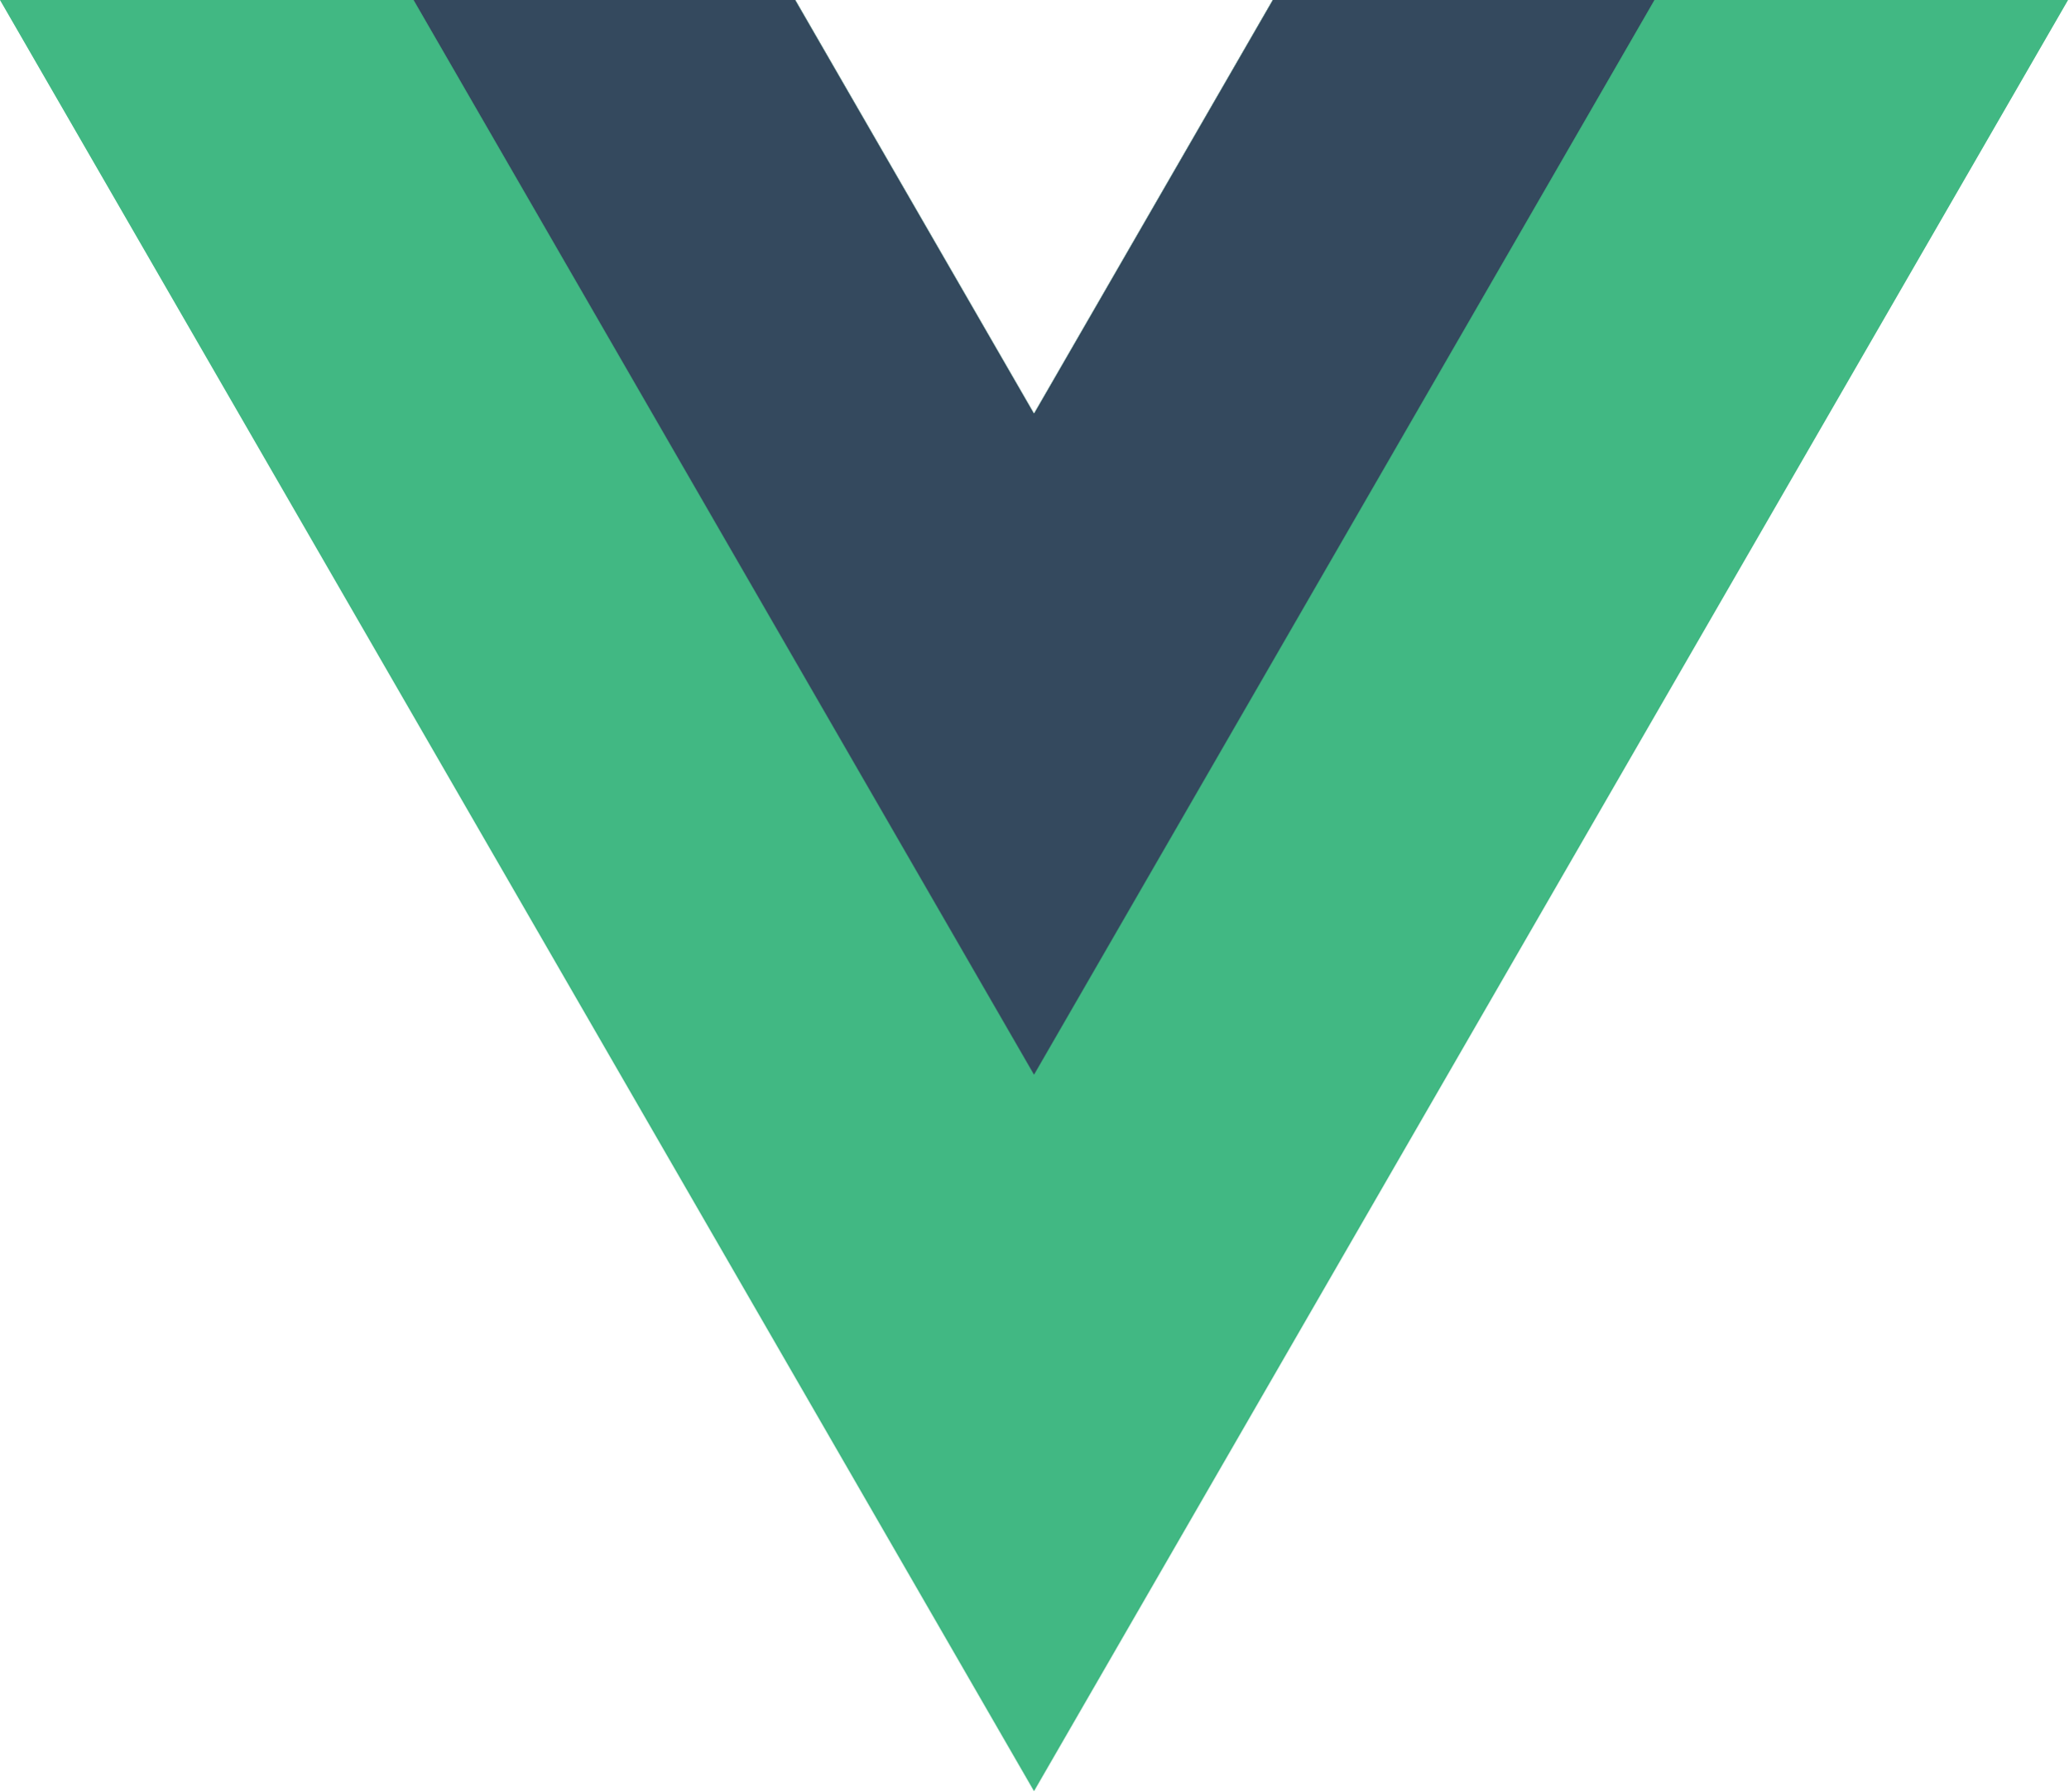
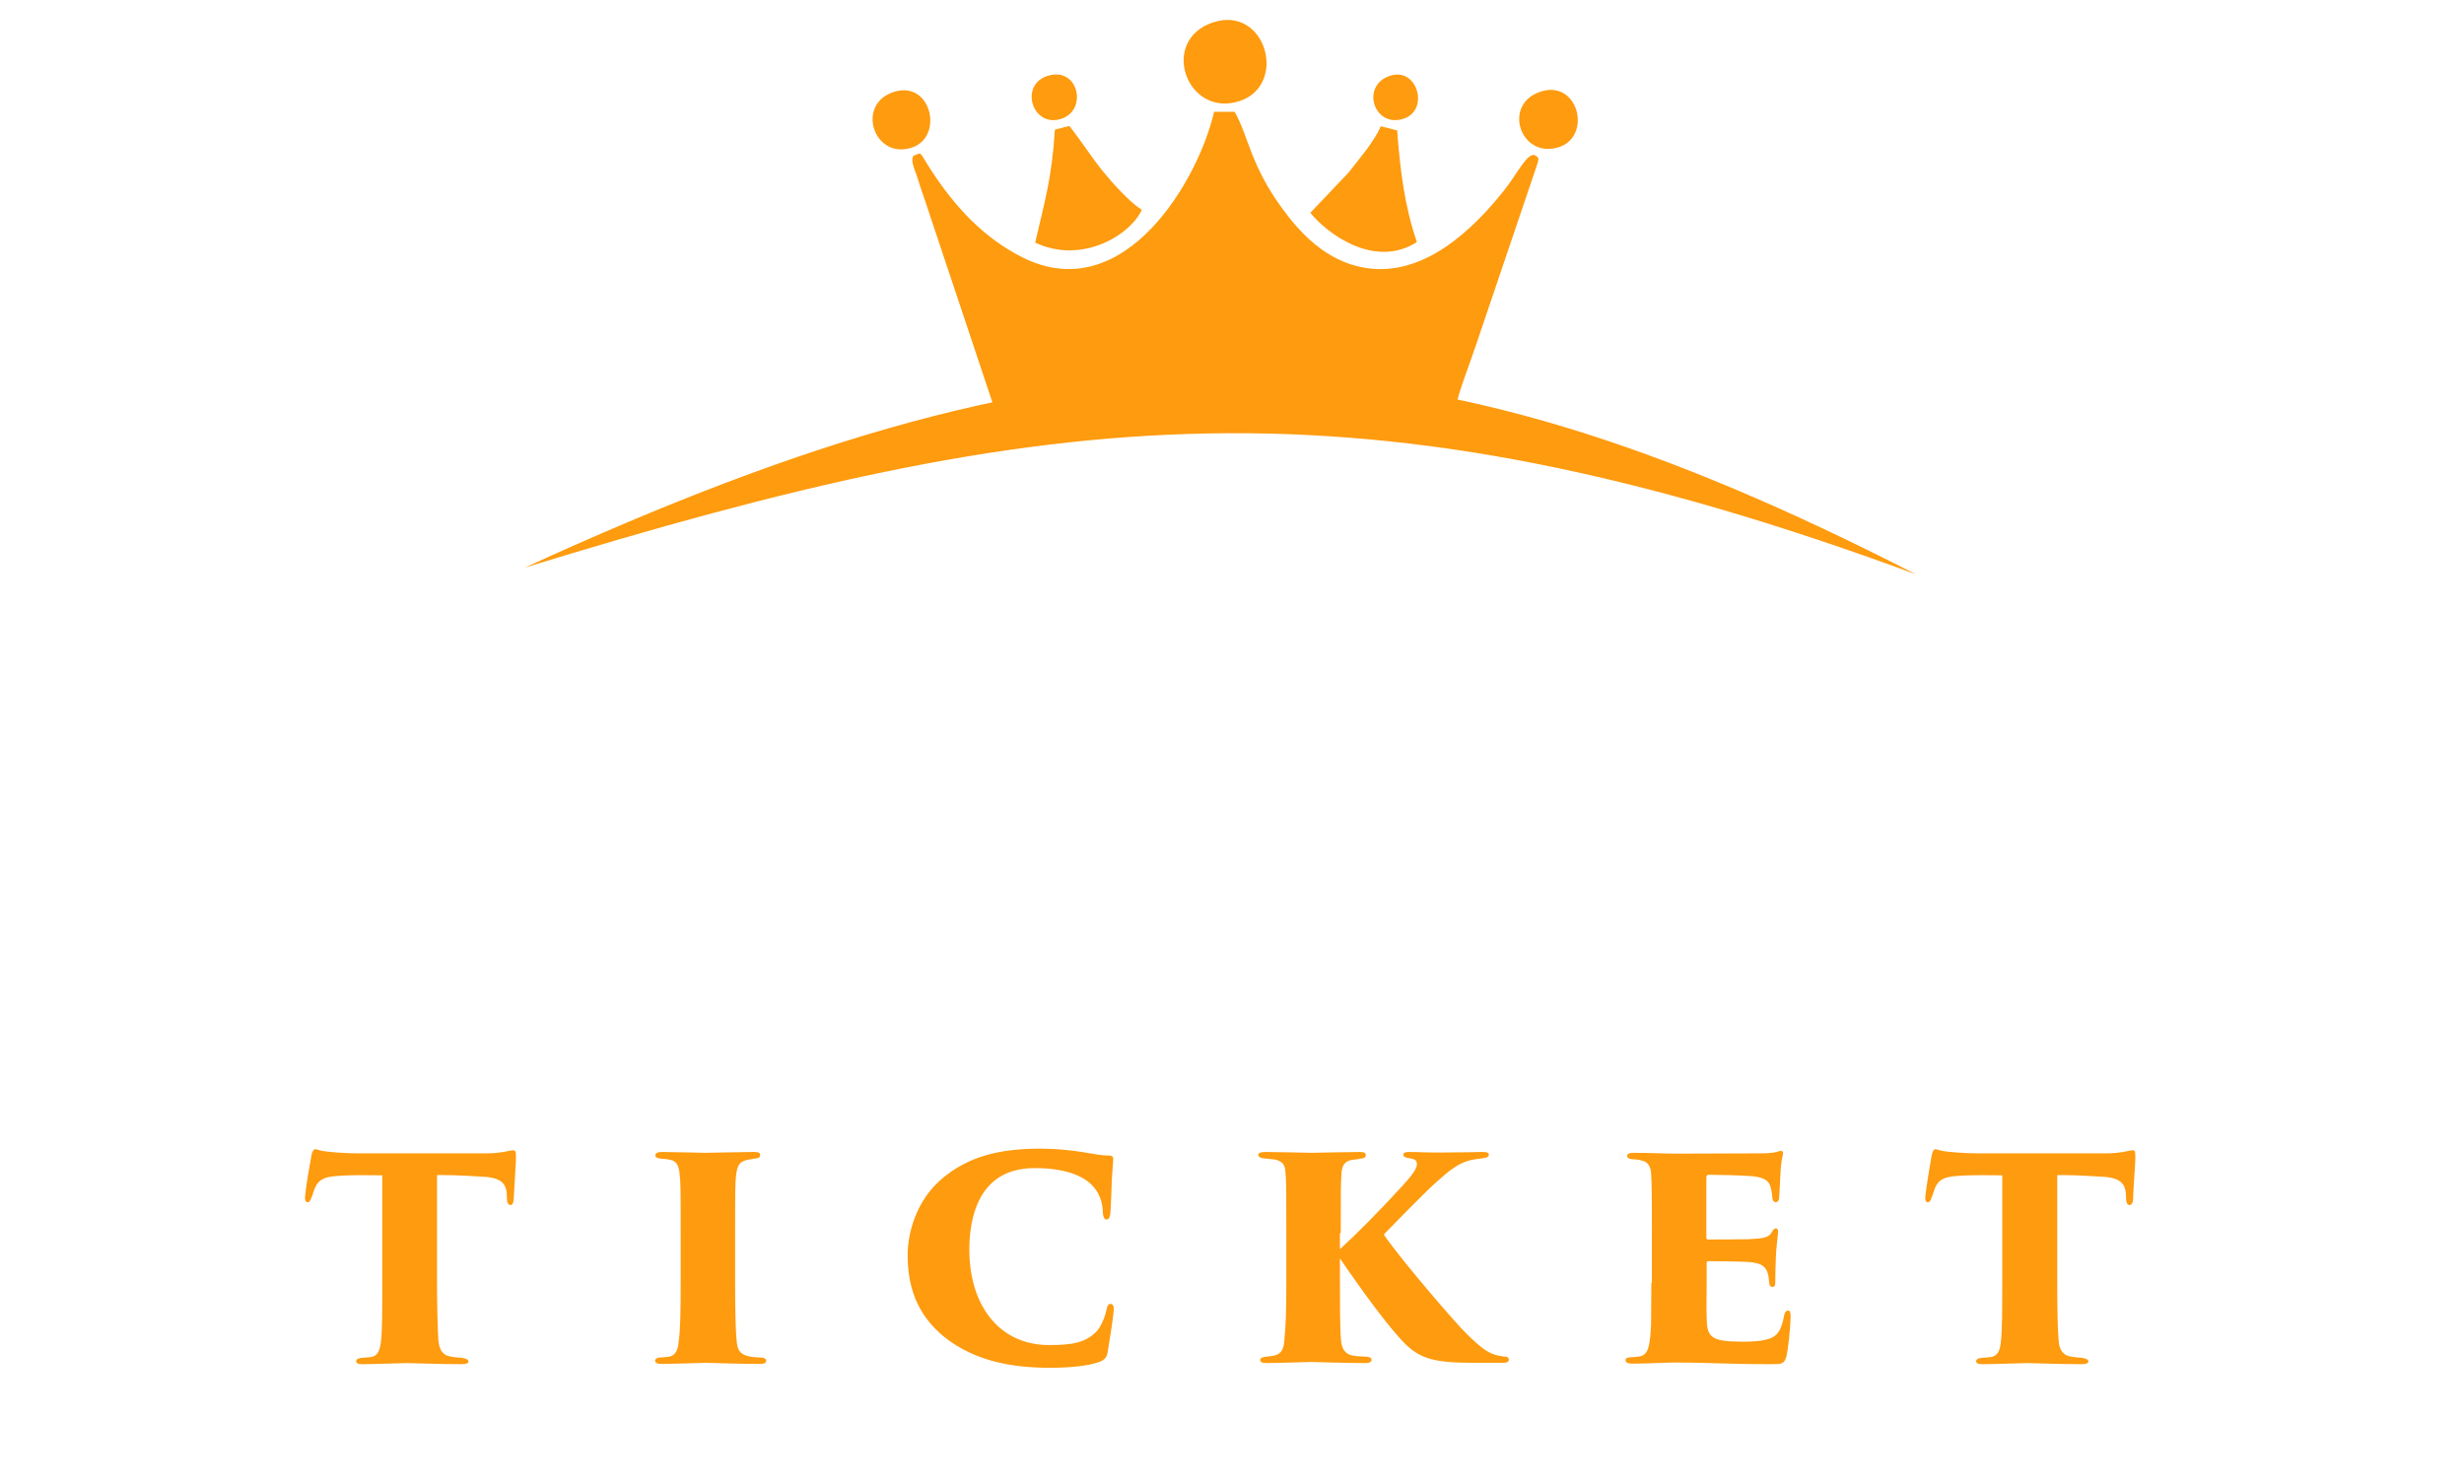
- <svg xmlns="http://www.w3.org/2000/svg" viewBox="0 0 261.76 226.69">
-   <path d="M161.096.001l-30.225 52.351L100.647.001H-.005l130.877 226.688L261.749.001z" fill="#41b883" />
-   <path d="M161.096.001l-30.225 52.351L100.647.001H52.346l78.526 136.01L209.398.001z" fill="#34495e" />
+ <svg xmlns="http://www.w3.org/2000/svg" width="93" height="56" viewBox="0 0 93 56" fill="none">
+   <g id="Frame 11113341">
+     <g id="Group 153328">
+       <path id="Vector" fill-rule="evenodd" clip-rule="evenodd" d="M34.467 5.888C34.394 6.056 34.467 6.255 34.52 6.402C34.583 6.58 34.666 6.811 34.729 7.031C34.855 7.408 35.002 7.817 35.128 8.216L37.54 15.441H54.925C55.051 14.78 55.481 13.721 55.701 13.05L57.924 6.486C58.123 5.919 58.081 5.972 57.976 5.888C57.683 5.657 57.284 6.549 56.76 7.199C55.606 8.646 53.751 10.47 51.538 10.114C50.039 9.873 49.042 8.761 48.382 7.849C47.197 6.234 47.113 5.112 46.599 4.221H45.823C45.257 6.737 42.447 11.655 38.588 9.715C37.11 8.971 36.03 7.786 35.149 6.433C34.645 5.668 34.834 5.752 34.467 5.888Z" fill="#FE9B0E" />
+       <path id="Vector_2" fill-rule="evenodd" clip-rule="evenodd" d="M39.815 4.901C39.7 6.715 39.438 7.575 39.071 9.158C40.811 9.986 42.646 8.896 43.097 7.921C42.667 7.658 42.017 6.945 41.64 6.484C41.189 5.928 40.811 5.32 40.361 4.754L39.826 4.89L39.815 4.901Z" fill="#FE9B0E" />
+       <path id="Vector_3" fill-rule="evenodd" clip-rule="evenodd" d="M49.452 8.027C50.07 8.803 51.874 10.166 53.478 9.138C53.017 7.786 52.849 6.464 52.734 4.923L52.115 4.766C51.874 5.342 51.255 6.055 50.888 6.527L49.462 8.027H49.452Z" fill="#FE9B0E" />
+       <path id="Vector_4" fill-rule="evenodd" clip-rule="evenodd" d="M45.792 0.843C43.737 1.514 44.785 4.45 46.767 3.821C48.623 3.233 47.795 0.192 45.792 0.843Z" fill="#FE9B0E" />
+       <path id="Vector_5" fill-rule="evenodd" clip-rule="evenodd" d="M58.196 3.444C56.686 3.884 57.357 5.971 58.783 5.572C60.105 5.205 59.601 3.035 58.196 3.444Z" fill="#FE9B0E" />
+       <path id="Vector_6" fill-rule="evenodd" clip-rule="evenodd" d="M33.755 3.465C32.276 3.916 32.979 6.044 34.415 5.573C35.632 5.174 35.16 3.035 33.755 3.465Z" fill="#FE9B0E" />
+       <path id="Vector_7" fill-rule="evenodd" clip-rule="evenodd" d="M39.5 2.878C38.452 3.245 38.997 4.902 40.119 4.462C41.063 4.084 40.675 2.469 39.5 2.878Z" fill="#FE9B0E" />
+       <path id="Vector_8" fill-rule="evenodd" clip-rule="evenodd" d="M52.388 2.888C51.35 3.307 51.895 4.869 53.007 4.471C53.971 4.125 53.478 2.447 52.388 2.888Z" fill="#FE9B0E" />
+       <path id="Vector_9" fill-rule="evenodd" clip-rule="evenodd" d="M19.809 21.428C39.606 15.346 51.287 13.92 72.311 21.68C53.174 11.875 41.231 11.592 19.809 21.428Z" fill="#FE9B0E" />
+       <path id="Vector_10" fill-rule="evenodd" clip-rule="evenodd" d="M77.648 44.359C78.529 44.359 79.105 44.412 79.493 44.433C80.07 44.496 80.206 44.726 80.238 45.051C80.238 45.114 80.248 45.177 80.248 45.303C80.259 45.429 80.311 45.492 80.374 45.492C80.437 45.492 80.5 45.44 80.51 45.272C80.51 45.01 80.594 43.919 80.594 43.793C80.594 43.489 80.605 43.426 80.489 43.426C80.427 43.426 80.343 43.447 80.133 43.489C79.986 43.51 79.797 43.541 79.483 43.541H74.607C74.198 43.541 73.527 43.489 73.37 43.458C73.202 43.437 73.108 43.384 73.055 43.384C72.992 43.384 72.94 43.458 72.908 43.615C72.824 44.097 72.73 44.653 72.667 45.167C72.657 45.293 72.678 45.387 72.761 45.387C72.835 45.387 72.877 45.303 72.898 45.23C72.929 45.156 72.961 45.072 72.982 44.999C73.108 44.569 73.317 44.422 73.915 44.391C74.45 44.349 75.152 44.37 75.572 44.37V48.428C75.572 49.466 75.572 50.211 75.519 50.661C75.488 50.965 75.414 51.175 75.163 51.228C75.026 51.249 74.921 51.249 74.806 51.259C74.68 51.27 74.586 51.312 74.586 51.385C74.586 51.469 74.659 51.5 74.848 51.5C75.173 51.5 76.348 51.458 76.505 51.458C76.662 51.458 77.805 51.5 78.56 51.5C78.759 51.5 78.822 51.458 78.822 51.406C78.822 51.332 78.77 51.291 78.581 51.259C78.403 51.249 78.277 51.238 78.141 51.207C77.816 51.154 77.721 50.882 77.7 50.619C77.658 50.169 77.648 49.235 77.648 48.428V44.37V44.359ZM62.328 48.417C62.328 49.005 62.318 49.592 62.318 49.99C62.276 50.735 62.244 51.144 61.888 51.207C61.772 51.228 61.688 51.228 61.573 51.238C61.384 51.238 61.353 51.301 61.353 51.343C61.353 51.416 61.405 51.479 61.615 51.479C62.234 51.479 62.758 51.437 63.272 51.437C64.425 51.437 65.212 51.5 66.847 51.5C67.256 51.5 67.34 51.49 67.424 51.217C67.477 51.007 67.582 50.158 67.582 49.697C67.582 49.56 67.571 49.477 67.487 49.477C67.414 49.477 67.361 49.539 67.34 49.665C67.246 50.158 67.12 50.41 66.816 50.525C66.512 50.64 66.082 50.651 65.799 50.651C64.562 50.651 64.425 50.483 64.415 49.739C64.404 49.309 64.415 48.805 64.415 48.459V47.694C64.415 47.631 64.425 47.61 64.488 47.61C64.824 47.61 65.663 47.62 65.998 47.642C66.575 47.683 66.69 47.872 66.753 48.208C66.764 48.281 66.764 48.355 66.774 48.417C66.785 48.543 66.837 48.585 66.9 48.585C66.973 48.585 67.005 48.543 67.005 48.396C67.005 48.281 67.015 47.715 67.026 47.484C67.036 47.096 67.11 46.635 67.11 46.509C67.11 46.446 67.099 46.373 67.026 46.373C66.973 46.373 66.931 46.415 66.879 46.509C66.753 46.719 66.606 46.75 65.998 46.782C65.568 46.792 64.813 46.792 64.488 46.792C64.415 46.792 64.404 46.771 64.404 46.698V44.464C64.404 44.391 64.425 44.349 64.488 44.349C64.824 44.349 65.725 44.37 66.124 44.401C66.648 44.454 66.774 44.601 66.837 44.842C66.879 44.999 66.879 45.093 66.9 45.24C66.91 45.335 66.963 45.387 67.026 45.387C67.099 45.387 67.152 45.303 67.152 45.219C67.183 44.559 67.204 44.339 67.215 44.076C67.236 43.835 67.267 43.699 67.298 43.562C67.309 43.5 67.288 43.447 67.225 43.447C67.183 43.447 67.131 43.458 67.057 43.489C66.879 43.531 66.648 43.541 66.439 43.541C66.271 43.541 63.461 43.552 63.272 43.552C62.81 43.552 62.297 43.521 61.647 43.521C61.479 43.521 61.416 43.573 61.416 43.625C61.416 43.678 61.437 43.751 61.605 43.762C61.72 43.772 61.835 43.772 61.93 43.804C62.192 43.846 62.297 44.024 62.318 44.286C62.339 44.632 62.349 44.821 62.349 46.572V48.428L62.328 48.417ZM50.605 46.561C50.605 44.915 50.605 44.758 50.626 44.412C50.636 44.087 50.678 43.825 51.077 43.783C51.161 43.772 51.276 43.762 51.35 43.741C51.496 43.73 51.549 43.688 51.549 43.615C51.549 43.541 51.528 43.489 51.318 43.489C50.941 43.489 49.546 43.521 49.494 43.521C49.452 43.521 48.204 43.489 47.774 43.489C47.554 43.489 47.491 43.541 47.491 43.594C47.491 43.678 47.585 43.72 47.711 43.73C47.826 43.741 47.931 43.751 48.109 43.772C48.424 43.835 48.508 44.003 48.518 44.255C48.55 44.601 48.55 44.894 48.55 46.541V48.396C48.55 49.434 48.529 50.137 48.477 50.578C48.456 50.882 48.403 51.133 48.026 51.186C47.91 51.207 47.879 51.207 47.784 51.217C47.648 51.228 47.564 51.27 47.564 51.343C47.564 51.427 47.659 51.458 47.784 51.458C48.141 51.458 49.452 51.416 49.483 51.416C49.535 51.416 50.815 51.458 51.559 51.458C51.706 51.458 51.769 51.395 51.769 51.332C51.769 51.28 51.717 51.228 51.58 51.217C51.454 51.207 51.266 51.207 51.119 51.186C50.731 51.133 50.647 50.882 50.616 50.609C50.574 50.169 50.574 49.193 50.574 48.386V47.505C51.36 48.659 52.419 50.127 53.059 50.756C53.635 51.301 54.16 51.448 55.628 51.448H56.729C56.844 51.448 56.949 51.427 56.949 51.332C56.949 51.238 56.897 51.217 56.729 51.207C56.519 51.175 56.372 51.144 56.184 51.039C56.005 50.944 55.743 50.756 55.166 50.158C54.37 49.298 52.618 47.212 52.23 46.603C52.514 46.31 53.667 45.125 54.17 44.663C54.694 44.202 55.051 43.867 55.638 43.772C55.764 43.751 55.848 43.741 55.995 43.72C56.121 43.709 56.194 43.657 56.194 43.594C56.194 43.521 56.142 43.489 55.953 43.489C55.816 43.489 54.999 43.51 54.328 43.51C53.656 43.51 53.656 43.489 53.153 43.489C53.017 43.489 52.964 43.541 52.964 43.594C52.964 43.667 53.059 43.709 53.174 43.72C53.457 43.762 53.478 43.835 53.478 43.961C53.478 44.129 53.258 44.412 52.933 44.768C52 45.785 51.213 46.572 50.574 47.159V46.541L50.605 46.561ZM39.648 51.636C40.329 51.636 41.084 51.574 41.514 51.406C41.682 51.343 41.776 51.238 41.807 51.049C41.891 50.535 42.038 49.613 42.038 49.403C42.038 49.298 41.996 49.225 41.923 49.225C41.839 49.225 41.797 49.267 41.755 49.477C41.682 49.801 41.535 50.095 41.399 50.252C40.969 50.703 40.444 50.777 39.585 50.777C37.718 50.777 36.586 49.277 36.586 47.18C36.586 46.037 36.89 45.083 37.54 44.569C37.928 44.244 38.473 44.097 39.05 44.097C40.109 44.097 40.853 44.349 41.231 44.758C41.608 45.156 41.619 45.597 41.629 45.806C41.64 45.953 41.682 46.037 41.766 46.037C41.86 46.037 41.891 45.943 41.912 45.785C41.933 45.481 41.954 44.863 41.965 44.517C41.986 44.16 42.017 43.856 42.017 43.772C42.017 43.709 42.017 43.636 41.891 43.625C41.566 43.625 41.346 43.573 40.832 43.489C40.423 43.426 39.878 43.363 39.281 43.363C37.718 43.363 36.596 43.657 35.631 44.433C34.52 45.324 34.258 46.656 34.258 47.369C34.258 48.512 34.562 49.592 35.642 50.473C36.816 51.406 38.242 51.636 39.648 51.636ZM25.691 48.417C25.691 49.466 25.68 50.2 25.617 50.64C25.597 50.944 25.502 51.165 25.261 51.217C25.114 51.238 25.009 51.238 24.915 51.249C24.789 51.249 24.726 51.312 24.726 51.364C24.726 51.448 24.8 51.49 24.988 51.49C25.324 51.49 26.593 51.448 26.614 51.448C26.677 51.448 27.935 51.49 28.69 51.49C28.879 51.49 28.921 51.427 28.921 51.374C28.921 51.312 28.868 51.249 28.69 51.249C28.564 51.238 28.386 51.238 28.239 51.196C27.914 51.123 27.84 50.934 27.809 50.672C27.757 50.221 27.746 49.225 27.746 48.417V46.561C27.746 44.915 27.746 44.663 27.788 44.318C27.84 43.95 27.935 43.846 28.229 43.783C28.354 43.762 28.365 43.762 28.47 43.741C28.596 43.73 28.69 43.709 28.69 43.615C28.69 43.541 28.669 43.489 28.47 43.489C28.05 43.489 26.677 43.521 26.614 43.521C26.572 43.521 25.408 43.489 24.988 43.489C24.779 43.489 24.737 43.552 24.737 43.615C24.737 43.688 24.8 43.73 24.946 43.741C25.093 43.751 25.209 43.762 25.282 43.783C25.544 43.825 25.617 44.013 25.649 44.297C25.691 44.632 25.691 44.905 25.691 46.551V48.407V48.417ZM16.526 44.359C17.407 44.359 17.994 44.412 18.382 44.433C18.959 44.496 19.095 44.726 19.127 45.051C19.127 45.114 19.137 45.177 19.137 45.303C19.148 45.429 19.2 45.492 19.263 45.492C19.326 45.492 19.378 45.44 19.389 45.272C19.399 45.01 19.473 43.919 19.473 43.793C19.473 43.489 19.483 43.426 19.358 43.426C19.305 43.426 19.211 43.447 19.001 43.489C18.854 43.51 18.666 43.541 18.34 43.541H13.465C13.056 43.541 12.374 43.489 12.227 43.458C12.059 43.437 11.965 43.384 11.902 43.384C11.839 43.384 11.787 43.458 11.755 43.615C11.671 44.097 11.567 44.653 11.514 45.167C11.504 45.293 11.525 45.387 11.609 45.387C11.682 45.387 11.724 45.303 11.745 45.23C11.787 45.156 11.808 45.072 11.829 44.999C11.965 44.569 12.175 44.422 12.773 44.391C13.307 44.349 14.01 44.37 14.429 44.37V48.428C14.429 49.466 14.429 50.211 14.377 50.661C14.335 50.965 14.272 51.175 14.02 51.228C13.884 51.249 13.779 51.249 13.664 51.259C13.538 51.27 13.444 51.312 13.444 51.385C13.444 51.469 13.517 51.5 13.706 51.5C14.031 51.5 15.205 51.458 15.363 51.458C15.52 51.458 16.673 51.5 17.418 51.5C17.617 51.5 17.68 51.458 17.68 51.406C17.68 51.332 17.627 51.291 17.428 51.259C17.25 51.249 17.124 51.238 16.988 51.207C16.663 51.154 16.579 50.882 16.547 50.619C16.516 50.169 16.495 49.235 16.495 48.428V44.37L16.526 44.359Z" fill="#FE9B0E" />
+     </g>
+   </g>
</svg>
